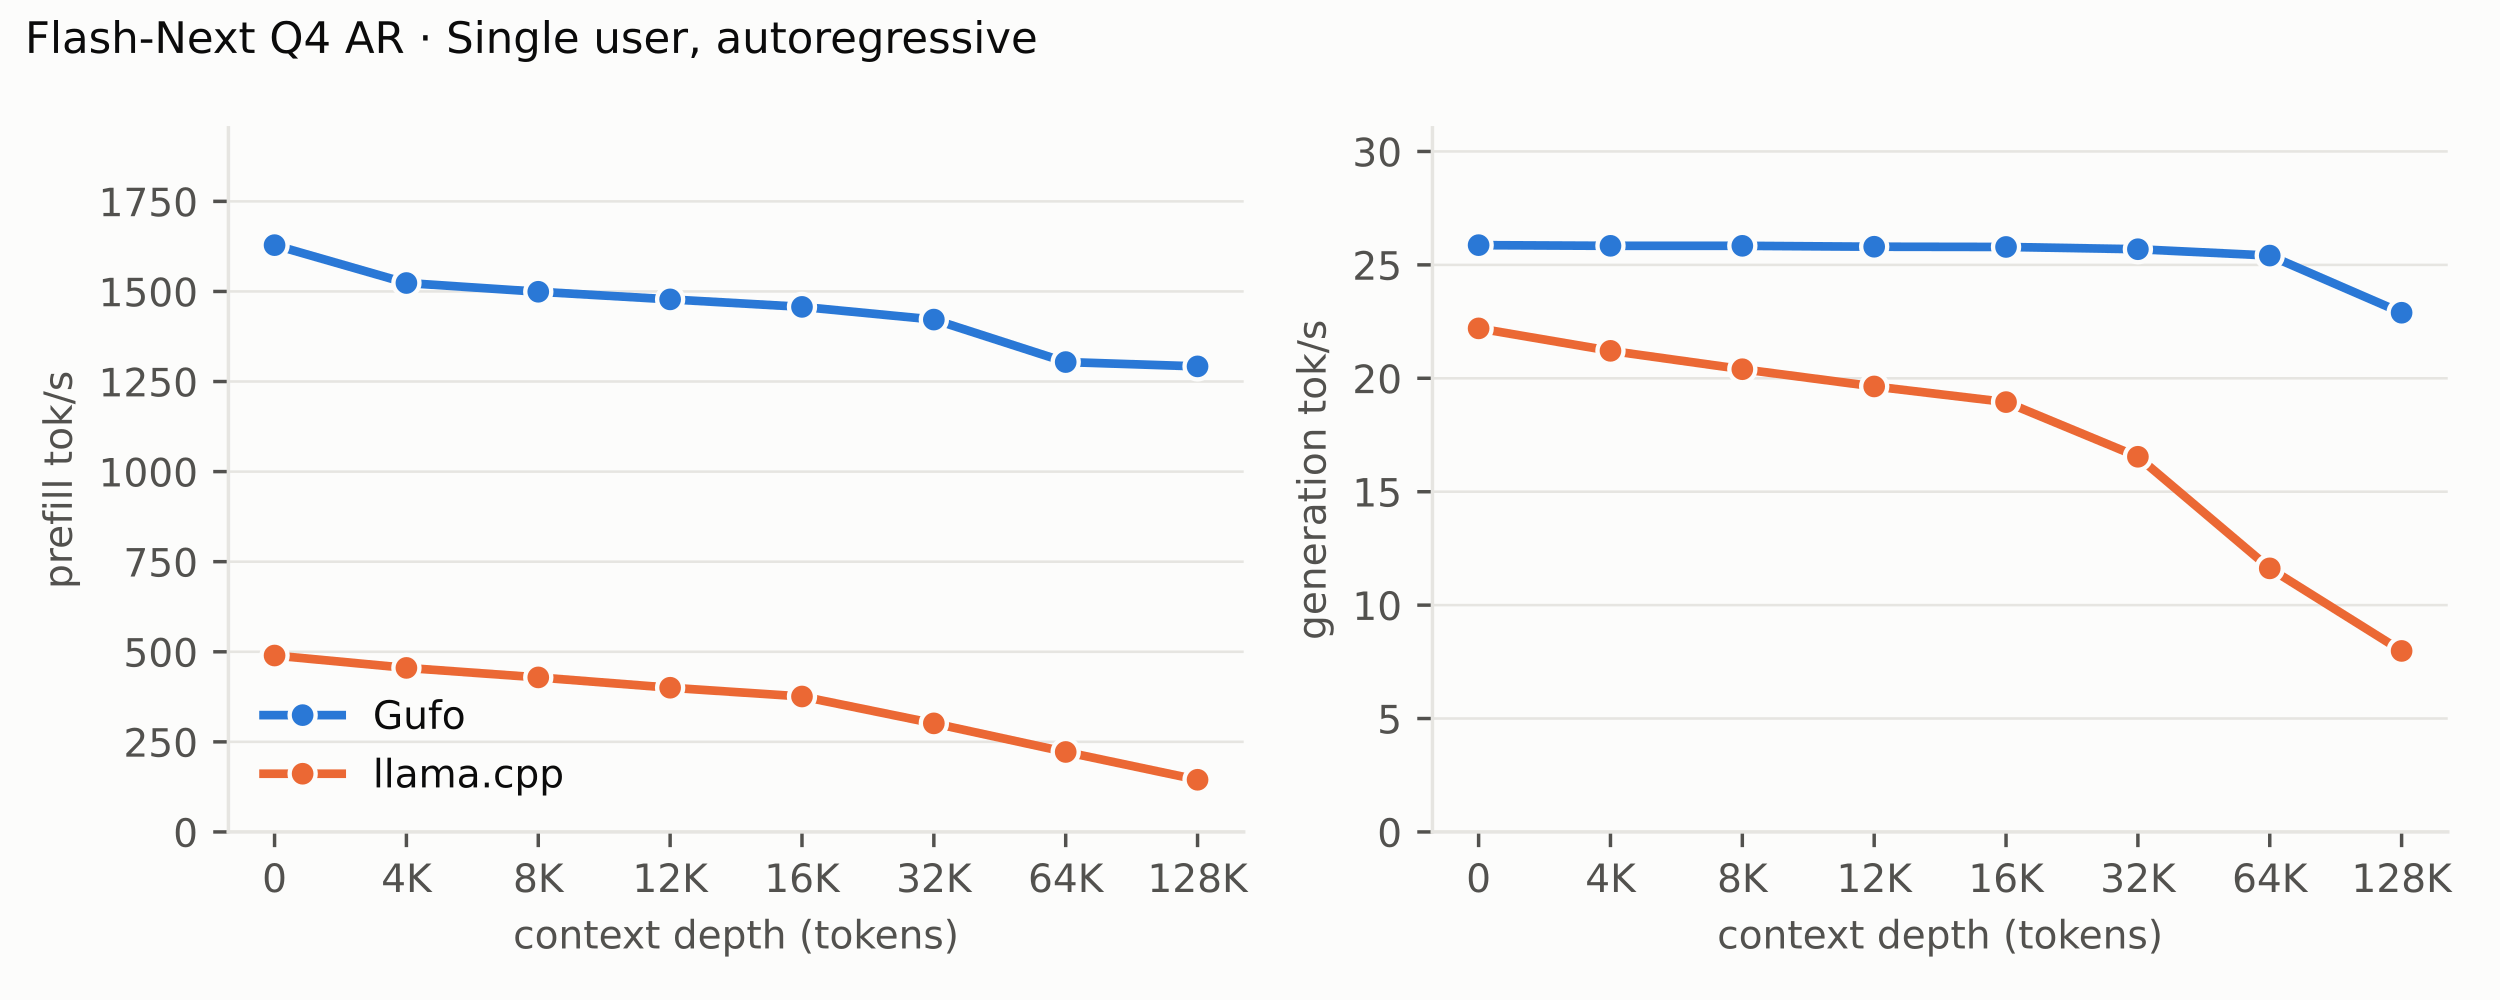
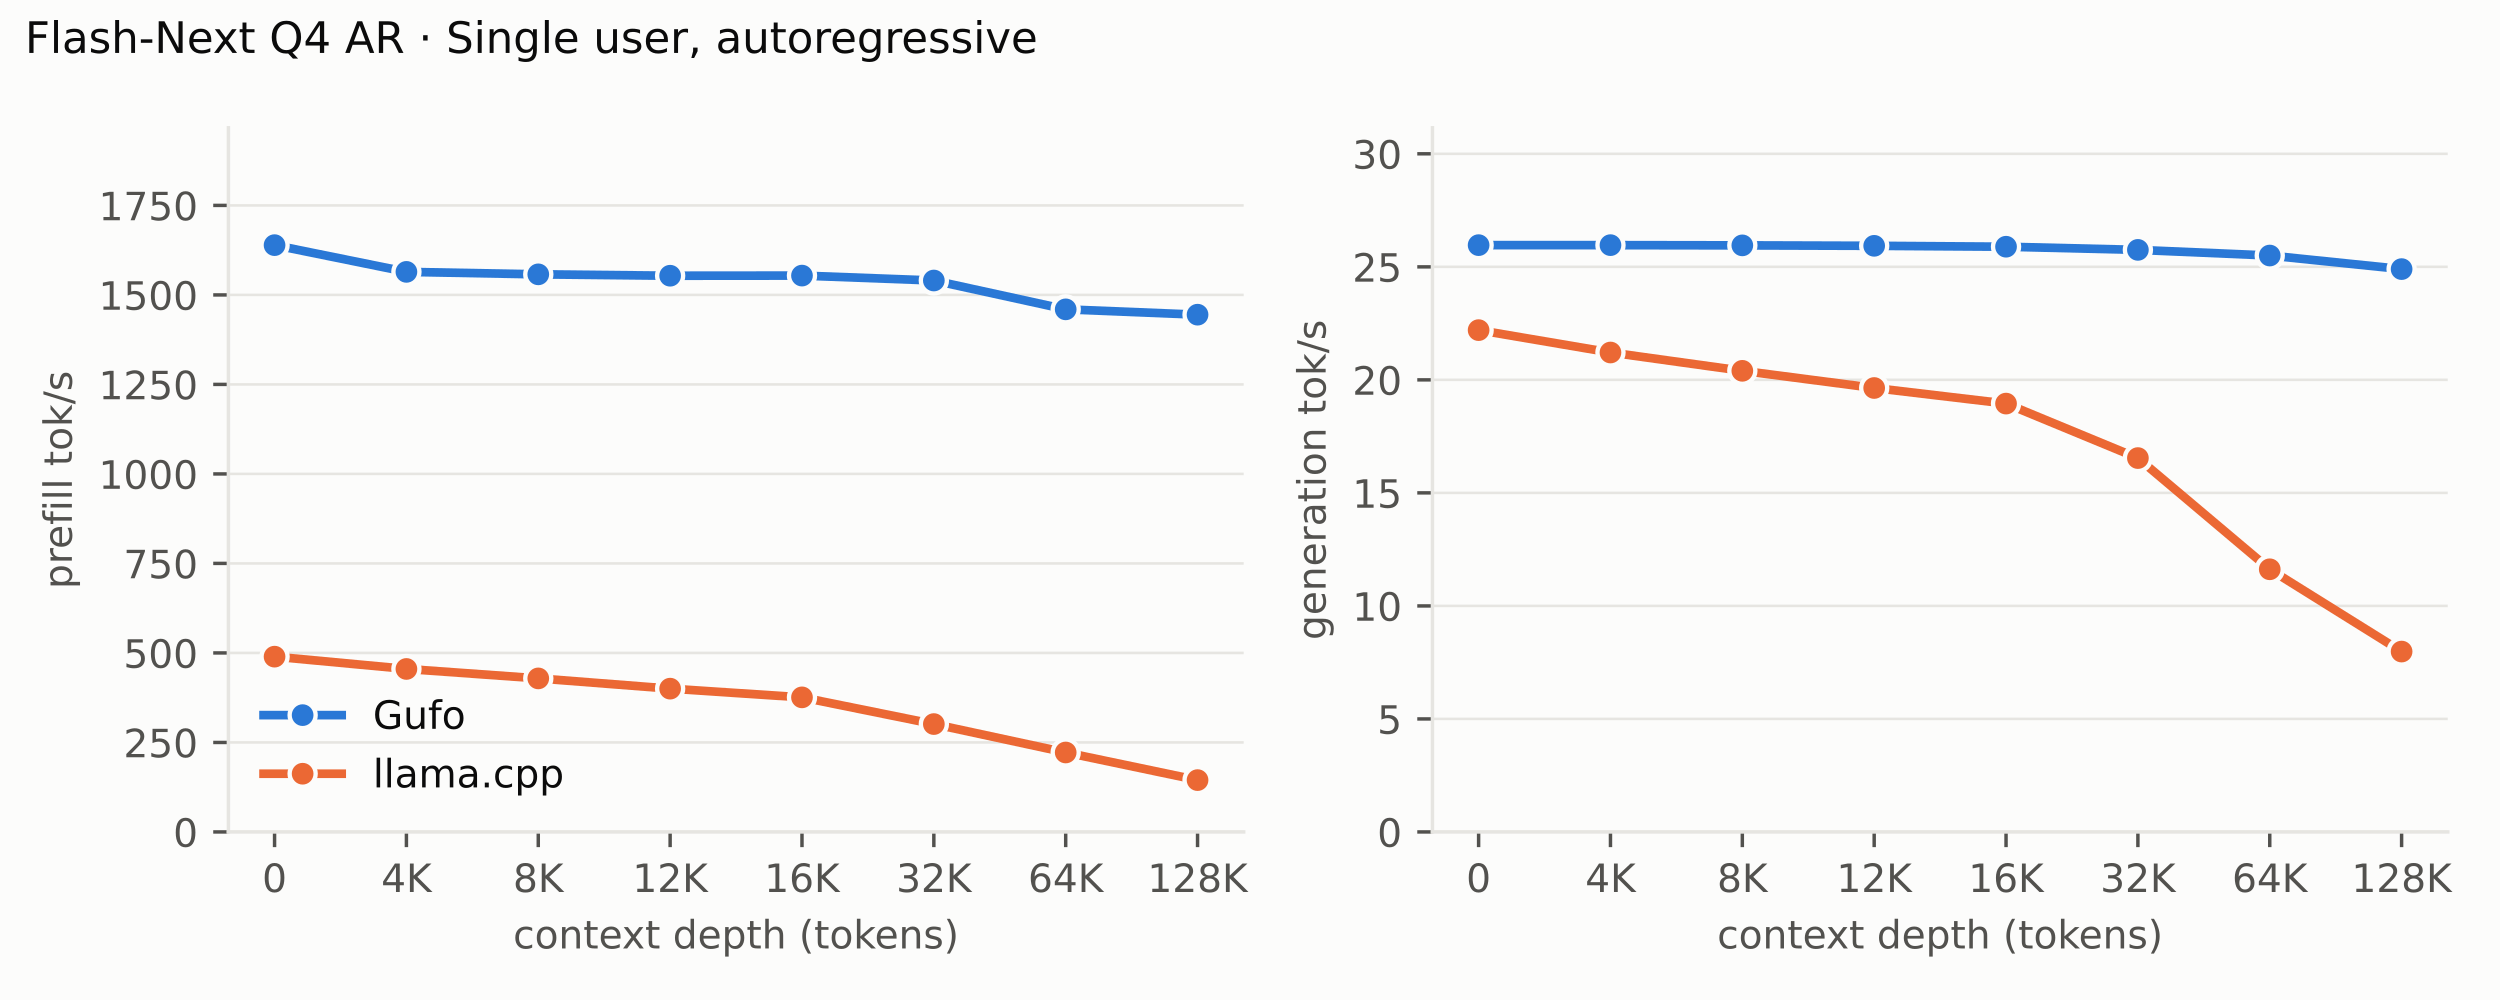
<svg xmlns="http://www.w3.org/2000/svg" xmlns:xlink="http://www.w3.org/1999/xlink" width="576pt" height="230.4pt" viewBox="0 0 576 230.4" version="1.1">
  <defs>
    <style type="text/css">*{stroke-linejoin: round; stroke-linecap: butt}</style>
  </defs>
  <g id="figure_1">
    <g id="patch_1">
      <path d="M 0 230.4 L 576 230.4 L 576 0 L 0 0 z " style="fill: #fcfcfb" />
    </g>
    <g id="axes_1">
      <g id="patch_2">
        <path d="M 52.626 191.679 L 286.549 191.679 L 286.549 29.441 L 52.626 29.441 z " style="fill: #fcfcfb" />
      </g>
      <g id="matplotlib.axis_1">
        <g id="xtick_1">
          <g id="line2d_1">
            <defs>
              <path id="m1ebf051f68" d="M 0 0 L 0 3.5 " style="stroke: #52514e; stroke-width: 0.8" />
            </defs>
            <g>
              <use xlink:href="#m1ebf051f68" x="63.259" y="191.679" style="fill: #52514e; stroke: #52514e; stroke-width: 0.8" />
            </g>
          </g>
          <g id="text_1">
            <text style="font-size: 9px; font-family: 'DejaVu Sans', 'Bitstream Vera Sans', 'Computer Modern Sans Serif', 'Lucida Grande', 'Verdana', 'Geneva', 'Lucid', 'Arial', 'Helvetica', 'Avant Garde', sans-serif; text-anchor: middle; fill: #52514e" x="63.259" y="205.517" transform="rotate(-0 63.25858 205.5172)">0</text>
          </g>
        </g>
        <g id="xtick_2">
          <g id="line2d_2">
            <g>
              <use xlink:href="#m1ebf051f68" x="93.638" y="191.679" style="fill: #52514e; stroke: #52514e; stroke-width: 0.8" />
            </g>
          </g>
          <g id="text_2">
            <text style="font-size: 9px; font-family: 'DejaVu Sans', 'Bitstream Vera Sans', 'Computer Modern Sans Serif', 'Lucida Grande', 'Verdana', 'Geneva', 'Lucid', 'Arial', 'Helvetica', 'Avant Garde', sans-serif; text-anchor: middle; fill: #52514e" x="93.638" y="205.517" transform="rotate(-0 93.63823 205.5172)">4K</text>
          </g>
        </g>
        <g id="xtick_3">
          <g id="line2d_3">
            <g>
              <use xlink:href="#m1ebf051f68" x="124.018" y="191.679" style="fill: #52514e; stroke: #52514e; stroke-width: 0.8" />
            </g>
          </g>
          <g id="text_3">
            <text style="font-size: 9px; font-family: 'DejaVu Sans', 'Bitstream Vera Sans', 'Computer Modern Sans Serif', 'Lucida Grande', 'Verdana', 'Geneva', 'Lucid', 'Arial', 'Helvetica', 'Avant Garde', sans-serif; text-anchor: middle; fill: #52514e" x="124.018" y="205.517" transform="rotate(-0 124.0179 205.5172)">8K</text>
          </g>
        </g>
        <g id="xtick_4">
          <g id="line2d_4">
            <g>
              <use xlink:href="#m1ebf051f68" x="154.398" y="191.679" style="fill: #52514e; stroke: #52514e; stroke-width: 0.8" />
            </g>
          </g>
          <g id="text_4">
            <text style="font-size: 9px; font-family: 'DejaVu Sans', 'Bitstream Vera Sans', 'Computer Modern Sans Serif', 'Lucida Grande', 'Verdana', 'Geneva', 'Lucid', 'Arial', 'Helvetica', 'Avant Garde', sans-serif; text-anchor: middle; fill: #52514e" x="154.398" y="205.517" transform="rotate(-0 154.3975 205.5172)">12K</text>
          </g>
        </g>
        <g id="xtick_5">
          <g id="line2d_5">
            <g>
              <use xlink:href="#m1ebf051f68" x="184.777" y="191.679" style="fill: #52514e; stroke: #52514e; stroke-width: 0.8" />
            </g>
          </g>
          <g id="text_5">
            <text style="font-size: 9px; font-family: 'DejaVu Sans', 'Bitstream Vera Sans', 'Computer Modern Sans Serif', 'Lucida Grande', 'Verdana', 'Geneva', 'Lucid', 'Arial', 'Helvetica', 'Avant Garde', sans-serif; text-anchor: middle; fill: #52514e" x="184.777" y="205.517" transform="rotate(-0 184.7772 205.5172)">16K</text>
          </g>
        </g>
        <g id="xtick_6">
          <g id="line2d_6">
            <g>
              <use xlink:href="#m1ebf051f68" x="215.157" y="191.679" style="fill: #52514e; stroke: #52514e; stroke-width: 0.8" />
            </g>
          </g>
          <g id="text_6">
            <text style="font-size: 9px; font-family: 'DejaVu Sans', 'Bitstream Vera Sans', 'Computer Modern Sans Serif', 'Lucida Grande', 'Verdana', 'Geneva', 'Lucid', 'Arial', 'Helvetica', 'Avant Garde', sans-serif; text-anchor: middle; fill: #52514e" x="215.157" y="205.517" transform="rotate(-0 215.1568 205.5172)">32K</text>
          </g>
        </g>
        <g id="xtick_7">
          <g id="line2d_7">
            <g>
              <use xlink:href="#m1ebf051f68" x="245.536" y="191.679" style="fill: #52514e; stroke: #52514e; stroke-width: 0.8" />
            </g>
          </g>
          <g id="text_7">
            <text style="font-size: 9px; font-family: 'DejaVu Sans', 'Bitstream Vera Sans', 'Computer Modern Sans Serif', 'Lucida Grande', 'Verdana', 'Geneva', 'Lucid', 'Arial', 'Helvetica', 'Avant Garde', sans-serif; text-anchor: middle; fill: #52514e" x="245.536" y="205.517" transform="rotate(-0 245.5365 205.5172)">64K</text>
          </g>
        </g>
        <g id="xtick_8">
          <g id="line2d_8">
            <g>
              <use xlink:href="#m1ebf051f68" x="275.916" y="191.679" style="fill: #52514e; stroke: #52514e; stroke-width: 0.8" />
            </g>
          </g>
          <g id="text_8">
            <text style="font-size: 9px; font-family: 'DejaVu Sans', 'Bitstream Vera Sans', 'Computer Modern Sans Serif', 'Lucida Grande', 'Verdana', 'Geneva', 'Lucid', 'Arial', 'Helvetica', 'Avant Garde', sans-serif; text-anchor: middle; fill: #52514e" x="275.916" y="205.517" transform="rotate(-0 275.9161 205.5172)">128K</text>
          </g>
        </g>
        <g id="text_9">
          <text style="font-size: 9px; font-family: 'DejaVu Sans', 'Bitstream Vera Sans', 'Computer Modern Sans Serif', 'Lucida Grande', 'Verdana', 'Geneva', 'Lucid', 'Arial', 'Helvetica', 'Avant Garde', sans-serif; text-anchor: middle; fill: #52514e" x="169.587" y="218.518" transform="rotate(-0 169.5874 218.5179)">context depth (tokens)</text>
        </g>
      </g>
      <g id="matplotlib.axis_2">
        <g id="ytick_1">
          <g id="line2d_9">
            <path d="M 52.626 191.679 L 286.549 191.679 " clip-path="url(#p1245cb9a4b)" style="fill: none; stroke: #e6e5e1; stroke-width: 0.6; stroke-linecap: square" />
          </g>
          <g id="line2d_10">
            <defs>
              <path id="m680e5b1e24" d="M 0 0 L -3.5 0 " style="stroke: #52514e; stroke-width: 0.8" />
            </defs>
            <g>
              <use xlink:href="#m680e5b1e24" x="52.626" y="191.679" style="fill: #52514e; stroke: #52514e; stroke-width: 0.8" />
            </g>
          </g>
          <g id="text_10">
            <text style="font-size: 9px; font-family: 'DejaVu Sans', 'Bitstream Vera Sans', 'Computer Modern Sans Serif', 'Lucida Grande', 'Verdana', 'Geneva', 'Lucid', 'Arial', 'Helvetica', 'Avant Garde', sans-serif; text-anchor: end; fill: #52514e" x="45.626" y="195.098" transform="rotate(-0 45.6257 195.0982)">0</text>
          </g>
        </g>
        <g id="ytick_2">
          <g id="line2d_11">
-             <path d="M 52.626 170.924 L 286.549 170.924 " clip-path="url(#p1245cb9a4b)" style="fill: none; stroke: #e6e5e1; stroke-width: 0.6; stroke-linecap: square" />
+             <path d="M 52.626 171.058 L 286.549 171.058 " clip-path="url(#p1245cb9a4b)" style="fill: none; stroke: #e6e5e1; stroke-width: 0.6; stroke-linecap: square" />
          </g>
          <g id="line2d_12">
            <g>
-               <use xlink:href="#m680e5b1e24" x="52.626" y="170.924" style="fill: #52514e; stroke: #52514e; stroke-width: 0.8" />
+               <use xlink:href="#m680e5b1e24" x="52.626" y="171.058" style="fill: #52514e; stroke: #52514e; stroke-width: 0.8" />
            </g>
          </g>
          <g id="text_11">
-             <text style="font-size: 9px; font-family: 'DejaVu Sans', 'Bitstream Vera Sans', 'Computer Modern Sans Serif', 'Lucida Grande', 'Verdana', 'Geneva', 'Lucid', 'Arial', 'Helvetica', 'Avant Garde', sans-serif; text-anchor: end; fill: #52514e" x="45.626" y="174.343" transform="rotate(-0 45.6257 174.3434)">250</text>
+             <text style="font-size: 9px; font-family: 'DejaVu Sans', 'Bitstream Vera Sans', 'Computer Modern Sans Serif', 'Lucida Grande', 'Verdana', 'Geneva', 'Lucid', 'Arial', 'Helvetica', 'Avant Garde', sans-serif; text-anchor: end; fill: #52514e" x="45.626" y="174.476" transform="rotate(-0 45.6257 174.4765)">250</text>
          </g>
        </g>
        <g id="ytick_3">
          <g id="line2d_13">
-             <path d="M 52.626 150.17 L 286.549 150.17 " clip-path="url(#p1245cb9a4b)" style="fill: none; stroke: #e6e5e1; stroke-width: 0.6; stroke-linecap: square" />
+             <path d="M 52.626 150.436 L 286.549 150.436 " clip-path="url(#p1245cb9a4b)" style="fill: none; stroke: #e6e5e1; stroke-width: 0.6; stroke-linecap: square" />
          </g>
          <g id="line2d_14">
            <g>
-               <use xlink:href="#m680e5b1e24" x="52.626" y="150.17" style="fill: #52514e; stroke: #52514e; stroke-width: 0.8" />
+               <use xlink:href="#m680e5b1e24" x="52.626" y="150.436" style="fill: #52514e; stroke: #52514e; stroke-width: 0.8" />
            </g>
          </g>
          <g id="text_12">
-             <text style="font-size: 9px; font-family: 'DejaVu Sans', 'Bitstream Vera Sans', 'Computer Modern Sans Serif', 'Lucida Grande', 'Verdana', 'Geneva', 'Lucid', 'Arial', 'Helvetica', 'Avant Garde', sans-serif; text-anchor: end; fill: #52514e" x="45.626" y="153.589" transform="rotate(-0 45.6257 153.5885)">500</text>
+             <text style="font-size: 9px; font-family: 'DejaVu Sans', 'Bitstream Vera Sans', 'Computer Modern Sans Serif', 'Lucida Grande', 'Verdana', 'Geneva', 'Lucid', 'Arial', 'Helvetica', 'Avant Garde', sans-serif; text-anchor: end; fill: #52514e" x="45.626" y="153.855" transform="rotate(-0 45.6257 153.8547)">500</text>
          </g>
        </g>
        <g id="ytick_4">
          <g id="line2d_15">
-             <path d="M 52.626 129.415 L 286.549 129.415 " clip-path="url(#p1245cb9a4b)" style="fill: none; stroke: #e6e5e1; stroke-width: 0.6; stroke-linecap: square" />
+             <path d="M 52.626 129.814 L 286.549 129.814 " clip-path="url(#p1245cb9a4b)" style="fill: none; stroke: #e6e5e1; stroke-width: 0.6; stroke-linecap: square" />
          </g>
          <g id="line2d_16">
            <g>
-               <use xlink:href="#m680e5b1e24" x="52.626" y="129.415" style="fill: #52514e; stroke: #52514e; stroke-width: 0.8" />
+               <use xlink:href="#m680e5b1e24" x="52.626" y="129.814" style="fill: #52514e; stroke: #52514e; stroke-width: 0.8" />
            </g>
          </g>
          <g id="text_13">
-             <text style="font-size: 9px; font-family: 'DejaVu Sans', 'Bitstream Vera Sans', 'Computer Modern Sans Serif', 'Lucida Grande', 'Verdana', 'Geneva', 'Lucid', 'Arial', 'Helvetica', 'Avant Garde', sans-serif; text-anchor: end; fill: #52514e" x="45.626" y="132.834" transform="rotate(-0 45.6257 132.8337)">750</text>
+             <text style="font-size: 9px; font-family: 'DejaVu Sans', 'Bitstream Vera Sans', 'Computer Modern Sans Serif', 'Lucida Grande', 'Verdana', 'Geneva', 'Lucid', 'Arial', 'Helvetica', 'Avant Garde', sans-serif; text-anchor: end; fill: #52514e" x="45.626" y="133.233" transform="rotate(-0 45.6257 133.2329)">750</text>
          </g>
        </g>
        <g id="ytick_5">
          <g id="line2d_17">
-             <path d="M 52.626 108.66 L 286.549 108.66 " clip-path="url(#p1245cb9a4b)" style="fill: none; stroke: #e6e5e1; stroke-width: 0.6; stroke-linecap: square" />
+             <path d="M 52.626 109.192 L 286.549 109.192 " clip-path="url(#p1245cb9a4b)" style="fill: none; stroke: #e6e5e1; stroke-width: 0.6; stroke-linecap: square" />
          </g>
          <g id="line2d_18">
            <g>
-               <use xlink:href="#m680e5b1e24" x="52.626" y="108.66" style="fill: #52514e; stroke: #52514e; stroke-width: 0.8" />
+               <use xlink:href="#m680e5b1e24" x="52.626" y="109.192" style="fill: #52514e; stroke: #52514e; stroke-width: 0.8" />
            </g>
          </g>
          <g id="text_14">
-             <text style="font-size: 9px; font-family: 'DejaVu Sans', 'Bitstream Vera Sans', 'Computer Modern Sans Serif', 'Lucida Grande', 'Verdana', 'Geneva', 'Lucid', 'Arial', 'Helvetica', 'Avant Garde', sans-serif; text-anchor: end; fill: #52514e" x="45.626" y="112.079" transform="rotate(-0 45.6257 112.0788)">1000</text>
+             <text style="font-size: 9px; font-family: 'DejaVu Sans', 'Bitstream Vera Sans', 'Computer Modern Sans Serif', 'Lucida Grande', 'Verdana', 'Geneva', 'Lucid', 'Arial', 'Helvetica', 'Avant Garde', sans-serif; text-anchor: end; fill: #52514e" x="45.626" y="112.611" transform="rotate(-0 45.6257 112.6112)">1000</text>
          </g>
        </g>
        <g id="ytick_6">
          <g id="line2d_19">
-             <path d="M 52.626 87.905 L 286.549 87.905 " clip-path="url(#p1245cb9a4b)" style="fill: none; stroke: #e6e5e1; stroke-width: 0.6; stroke-linecap: square" />
+             <path d="M 52.626 88.57 L 286.549 88.57 " clip-path="url(#p1245cb9a4b)" style="fill: none; stroke: #e6e5e1; stroke-width: 0.6; stroke-linecap: square" />
          </g>
          <g id="line2d_20">
            <g>
-               <use xlink:href="#m680e5b1e24" x="52.626" y="87.905" style="fill: #52514e; stroke: #52514e; stroke-width: 0.8" />
+               <use xlink:href="#m680e5b1e24" x="52.626" y="88.57" style="fill: #52514e; stroke: #52514e; stroke-width: 0.8" />
            </g>
          </g>
          <g id="text_15">
-             <text style="font-size: 9px; font-family: 'DejaVu Sans', 'Bitstream Vera Sans', 'Computer Modern Sans Serif', 'Lucida Grande', 'Verdana', 'Geneva', 'Lucid', 'Arial', 'Helvetica', 'Avant Garde', sans-serif; text-anchor: end; fill: #52514e" x="45.626" y="91.324" transform="rotate(-0 45.6257 91.32398)">1250</text>
+             <text style="font-size: 9px; font-family: 'DejaVu Sans', 'Bitstream Vera Sans', 'Computer Modern Sans Serif', 'Lucida Grande', 'Verdana', 'Geneva', 'Lucid', 'Arial', 'Helvetica', 'Avant Garde', sans-serif; text-anchor: end; fill: #52514e" x="45.626" y="91.989" transform="rotate(-0 45.6257 91.98942)">1250</text>
          </g>
        </g>
        <g id="ytick_7">
          <g id="line2d_21">
-             <path d="M 52.626 67.15 L 286.549 67.15 " clip-path="url(#p1245cb9a4b)" style="fill: none; stroke: #e6e5e1; stroke-width: 0.6; stroke-linecap: square" />
+             <path d="M 52.626 67.949 L 286.549 67.949 " clip-path="url(#p1245cb9a4b)" style="fill: none; stroke: #e6e5e1; stroke-width: 0.6; stroke-linecap: square" />
          </g>
          <g id="line2d_22">
            <g>
-               <use xlink:href="#m680e5b1e24" x="52.626" y="67.15" style="fill: #52514e; stroke: #52514e; stroke-width: 0.8" />
+               <use xlink:href="#m680e5b1e24" x="52.626" y="67.949" style="fill: #52514e; stroke: #52514e; stroke-width: 0.8" />
            </g>
          </g>
          <g id="text_16">
-             <text style="font-size: 9px; font-family: 'DejaVu Sans', 'Bitstream Vera Sans', 'Computer Modern Sans Serif', 'Lucida Grande', 'Verdana', 'Geneva', 'Lucid', 'Arial', 'Helvetica', 'Avant Garde', sans-serif; text-anchor: end; fill: #52514e" x="45.626" y="70.569" transform="rotate(-0 45.6257 70.56913)">1500</text>
+             <text style="font-size: 9px; font-family: 'DejaVu Sans', 'Bitstream Vera Sans', 'Computer Modern Sans Serif', 'Lucida Grande', 'Verdana', 'Geneva', 'Lucid', 'Arial', 'Helvetica', 'Avant Garde', sans-serif; text-anchor: end; fill: #52514e" x="45.626" y="71.368" transform="rotate(-0 45.6257 71.36765)">1500</text>
          </g>
        </g>
        <g id="ytick_8">
          <g id="line2d_23">
-             <path d="M 52.626 46.395 L 286.549 46.395 " clip-path="url(#p1245cb9a4b)" style="fill: none; stroke: #e6e5e1; stroke-width: 0.6; stroke-linecap: square" />
+             <path d="M 52.626 47.327 L 286.549 47.327 " clip-path="url(#p1245cb9a4b)" style="fill: none; stroke: #e6e5e1; stroke-width: 0.6; stroke-linecap: square" />
          </g>
          <g id="line2d_24">
            <g>
-               <use xlink:href="#m680e5b1e24" x="52.626" y="46.395" style="fill: #52514e; stroke: #52514e; stroke-width: 0.8" />
+               <use xlink:href="#m680e5b1e24" x="52.626" y="47.327" style="fill: #52514e; stroke: #52514e; stroke-width: 0.8" />
            </g>
          </g>
          <g id="text_17">
-             <text style="font-size: 9px; font-family: 'DejaVu Sans', 'Bitstream Vera Sans', 'Computer Modern Sans Serif', 'Lucida Grande', 'Verdana', 'Geneva', 'Lucid', 'Arial', 'Helvetica', 'Avant Garde', sans-serif; text-anchor: end; fill: #52514e" x="45.626" y="49.814" transform="rotate(-0 45.6257 49.81428)">1750</text>
+             <text style="font-size: 9px; font-family: 'DejaVu Sans', 'Bitstream Vera Sans', 'Computer Modern Sans Serif', 'Lucida Grande', 'Verdana', 'Geneva', 'Lucid', 'Arial', 'Helvetica', 'Avant Garde', sans-serif; text-anchor: end; fill: #52514e" x="45.626" y="50.746" transform="rotate(-0 45.6257 50.74589)">1750</text>
          </g>
        </g>
        <g id="text_18">
          <text style="font-size: 9px; font-family: 'DejaVu Sans', 'Bitstream Vera Sans', 'Computer Modern Sans Serif', 'Lucida Grande', 'Verdana', 'Geneva', 'Lucid', 'Arial', 'Helvetica', 'Avant Garde', sans-serif; text-anchor: middle; fill: #52514e" x="16.559" y="110.56" transform="rotate(-90 16.55859 110.56)">prefill tok/s</text>
        </g>
      </g>
      <g id="line2d_25">
-         <path d="M 63.259 56.481 L 93.638 65.208 L 124.018 67.222 L 154.398 68.978 L 184.777 70.707 L 215.157 73.632 L 245.536 83.421 L 275.916 84.417 " clip-path="url(#p1245cb9a4b)" style="fill: none; stroke: #2a78d6; stroke-width: 2; stroke-linecap: square" />
+         <path d="M 63.259 56.481 L 93.638 62.64 L 124.018 63.208 L 154.398 63.527 L 184.777 63.497 L 215.157 64.629 L 245.536 71.274 L 275.916 72.503 " clip-path="url(#p1245cb9a4b)" style="fill: none; stroke: #2a78d6; stroke-width: 2; stroke-linecap: square" />
        <defs>
          <path id="m91930ba968" d="M 0 3 C 0.796 3 1.559 2.684 2.121 2.121 C 2.684 1.559 3 0.796 3 0 C 3 -0.796 2.684 -1.559 2.121 -2.121 C 1.559 -2.684 0.796 -3 0 -3 C -0.796 -3 -1.559 -2.684 -2.121 -2.121 C -2.684 -1.559 -3 -0.796 -3 0 C -3 0.796 -2.684 1.559 -2.121 2.121 C -1.559 2.684 -0.796 3 0 3 z " style="stroke: #fcfcfb" />
        </defs>
        <g clip-path="url(#p1245cb9a4b)">
          <use xlink:href="#m91930ba968" x="63.259" y="56.481" style="fill: #2a78d6; stroke: #fcfcfb" />
-           <use xlink:href="#m91930ba968" x="93.638" y="65.208" style="fill: #2a78d6; stroke: #fcfcfb" />
-           <use xlink:href="#m91930ba968" x="124.018" y="67.222" style="fill: #2a78d6; stroke: #fcfcfb" />
-           <use xlink:href="#m91930ba968" x="154.398" y="68.978" style="fill: #2a78d6; stroke: #fcfcfb" />
-           <use xlink:href="#m91930ba968" x="184.777" y="70.707" style="fill: #2a78d6; stroke: #fcfcfb" />
-           <use xlink:href="#m91930ba968" x="215.157" y="73.632" style="fill: #2a78d6; stroke: #fcfcfb" />
-           <use xlink:href="#m91930ba968" x="245.536" y="83.421" style="fill: #2a78d6; stroke: #fcfcfb" />
-           <use xlink:href="#m91930ba968" x="275.916" y="84.417" style="fill: #2a78d6; stroke: #fcfcfb" />
+           <use xlink:href="#m91930ba968" x="93.638" y="62.64" style="fill: #2a78d6; stroke: #fcfcfb" />
+           <use xlink:href="#m91930ba968" x="124.018" y="63.208" style="fill: #2a78d6; stroke: #fcfcfb" />
+           <use xlink:href="#m91930ba968" x="154.398" y="63.527" style="fill: #2a78d6; stroke: #fcfcfb" />
+           <use xlink:href="#m91930ba968" x="184.777" y="63.497" style="fill: #2a78d6; stroke: #fcfcfb" />
+           <use xlink:href="#m91930ba968" x="215.157" y="64.629" style="fill: #2a78d6; stroke: #fcfcfb" />
+           <use xlink:href="#m91930ba968" x="245.536" y="71.274" style="fill: #2a78d6; stroke: #fcfcfb" />
+           <use xlink:href="#m91930ba968" x="275.916" y="72.503" style="fill: #2a78d6; stroke: #fcfcfb" />
        </g>
      </g>
      <g id="line2d_26">
-         <path d="M 63.259 151.034 L 93.638 153.886 L 124.018 156.076 L 154.398 158.454 L 184.777 160.473 L 215.157 166.665 L 245.536 173.254 L 275.916 179.66 " clip-path="url(#p1245cb9a4b)" style="fill: none; stroke: #eb6834; stroke-width: 2; stroke-linecap: square" />
+         <path d="M 63.259 151.294 L 93.638 154.128 L 124.018 156.305 L 154.398 158.667 L 184.777 160.673 L 215.157 166.825 L 245.536 173.372 L 275.916 179.737 " clip-path="url(#p1245cb9a4b)" style="fill: none; stroke: #eb6834; stroke-width: 2; stroke-linecap: square" />
        <defs>
          <path id="ma0614988b8" d="M 0 3 C 0.796 3 1.559 2.684 2.121 2.121 C 2.684 1.559 3 0.796 3 0 C 3 -0.796 2.684 -1.559 2.121 -2.121 C 1.559 -2.684 0.796 -3 0 -3 C -0.796 -3 -1.559 -2.684 -2.121 -2.121 C -2.684 -1.559 -3 -0.796 -3 0 C -3 0.796 -2.684 1.559 -2.121 2.121 C -1.559 2.684 -0.796 3 0 3 z " style="stroke: #fcfcfb" />
        </defs>
        <g clip-path="url(#p1245cb9a4b)">
-           <use xlink:href="#ma0614988b8" x="63.259" y="151.034" style="fill: #eb6834; stroke: #fcfcfb" />
-           <use xlink:href="#ma0614988b8" x="93.638" y="153.886" style="fill: #eb6834; stroke: #fcfcfb" />
-           <use xlink:href="#ma0614988b8" x="124.018" y="156.076" style="fill: #eb6834; stroke: #fcfcfb" />
-           <use xlink:href="#ma0614988b8" x="154.398" y="158.454" style="fill: #eb6834; stroke: #fcfcfb" />
-           <use xlink:href="#ma0614988b8" x="184.777" y="160.473" style="fill: #eb6834; stroke: #fcfcfb" />
-           <use xlink:href="#ma0614988b8" x="215.157" y="166.665" style="fill: #eb6834; stroke: #fcfcfb" />
-           <use xlink:href="#ma0614988b8" x="245.536" y="173.254" style="fill: #eb6834; stroke: #fcfcfb" />
-           <use xlink:href="#ma0614988b8" x="275.916" y="179.66" style="fill: #eb6834; stroke: #fcfcfb" />
+           <use xlink:href="#ma0614988b8" x="63.259" y="151.294" style="fill: #eb6834; stroke: #fcfcfb" />
+           <use xlink:href="#ma0614988b8" x="93.638" y="154.128" style="fill: #eb6834; stroke: #fcfcfb" />
+           <use xlink:href="#ma0614988b8" x="124.018" y="156.305" style="fill: #eb6834; stroke: #fcfcfb" />
+           <use xlink:href="#ma0614988b8" x="154.398" y="158.667" style="fill: #eb6834; stroke: #fcfcfb" />
+           <use xlink:href="#ma0614988b8" x="184.777" y="160.673" style="fill: #eb6834; stroke: #fcfcfb" />
+           <use xlink:href="#ma0614988b8" x="215.157" y="166.825" style="fill: #eb6834; stroke: #fcfcfb" />
+           <use xlink:href="#ma0614988b8" x="245.536" y="173.372" style="fill: #eb6834; stroke: #fcfcfb" />
+           <use xlink:href="#ma0614988b8" x="275.916" y="179.737" style="fill: #eb6834; stroke: #fcfcfb" />
        </g>
      </g>
      <g id="patch_3">
        <path d="M 52.626 191.679 L 52.626 29.441 " style="fill: none; stroke: #e6e5e1; stroke-width: 0.8; stroke-linejoin: miter; stroke-linecap: square" />
      </g>
      <g id="patch_4">
        <path d="M 52.626 191.679 L 286.549 191.679 " style="fill: none; stroke: #e6e5e1; stroke-width: 0.8; stroke-linejoin: miter; stroke-linecap: square" />
      </g>
      <g id="legend_1">
        <g id="line2d_27">
          <path d="M 60.726 164.766 L 69.726 164.766 L 78.726 164.766 " style="fill: none; stroke: #2a78d6; stroke-width: 2; stroke-linecap: square" />
          <g>
            <use xlink:href="#m91930ba968" x="69.726" y="164.766" style="fill: #2a78d6; stroke: #fcfcfb" />
          </g>
        </g>
        <g id="text_19">
          <text style="font-size: 9px; font-family: 'DejaVu Sans', 'Bitstream Vera Sans', 'Computer Modern Sans Serif', 'Lucida Grande', 'Verdana', 'Geneva', 'Lucid', 'Arial', 'Helvetica', 'Avant Garde', sans-serif; text-anchor: start; fill: #0b0b0b" x="85.926" y="167.916" transform="rotate(-0 85.9257 167.9165)">Gufo</text>
        </g>
        <g id="line2d_28">
          <path d="M 60.726 178.267 L 69.726 178.267 L 78.726 178.267 " style="fill: none; stroke: #eb6834; stroke-width: 2; stroke-linecap: square" />
          <g>
            <use xlink:href="#ma0614988b8" x="69.726" y="178.267" style="fill: #eb6834; stroke: #fcfcfb" />
          </g>
        </g>
        <g id="text_20">
          <text style="font-size: 9px; font-family: 'DejaVu Sans', 'Bitstream Vera Sans', 'Computer Modern Sans Serif', 'Lucida Grande', 'Verdana', 'Geneva', 'Lucid', 'Arial', 'Helvetica', 'Avant Garde', sans-serif; text-anchor: start; fill: #0b0b0b" x="85.926" y="181.417" transform="rotate(-0 85.9257 181.4172)">llama.cpp</text>
        </g>
      </g>
    </g>
    <g id="axes_2">
      <g id="patch_5">
        <path d="M 330.039 191.679 L 563.963 191.679 L 563.963 29.441 L 330.039 29.441 z " style="fill: #fcfcfb" />
      </g>
      <g id="matplotlib.axis_3">
        <g id="xtick_9">
          <g id="line2d_29">
            <g>
              <use xlink:href="#m1ebf051f68" x="340.672" y="191.679" style="fill: #52514e; stroke: #52514e; stroke-width: 0.8" />
            </g>
          </g>
          <g id="text_21">
            <text style="font-size: 9px; font-family: 'DejaVu Sans', 'Bitstream Vera Sans', 'Computer Modern Sans Serif', 'Lucida Grande', 'Verdana', 'Geneva', 'Lucid', 'Arial', 'Helvetica', 'Avant Garde', sans-serif; text-anchor: middle; fill: #52514e" x="340.672" y="205.517" transform="rotate(-0 340.6723 205.5172)">0</text>
          </g>
        </g>
        <g id="xtick_10">
          <g id="line2d_30">
            <g>
              <use xlink:href="#m1ebf051f68" x="371.052" y="191.679" style="fill: #52514e; stroke: #52514e; stroke-width: 0.8" />
            </g>
          </g>
          <g id="text_22">
            <text style="font-size: 9px; font-family: 'DejaVu Sans', 'Bitstream Vera Sans', 'Computer Modern Sans Serif', 'Lucida Grande', 'Verdana', 'Geneva', 'Lucid', 'Arial', 'Helvetica', 'Avant Garde', sans-serif; text-anchor: middle; fill: #52514e" x="371.052" y="205.517" transform="rotate(-0 371.052 205.5172)">4K</text>
          </g>
        </g>
        <g id="xtick_11">
          <g id="line2d_31">
            <g>
              <use xlink:href="#m1ebf051f68" x="401.432" y="191.679" style="fill: #52514e; stroke: #52514e; stroke-width: 0.8" />
            </g>
          </g>
          <g id="text_23">
            <text style="font-size: 9px; font-family: 'DejaVu Sans', 'Bitstream Vera Sans', 'Computer Modern Sans Serif', 'Lucida Grande', 'Verdana', 'Geneva', 'Lucid', 'Arial', 'Helvetica', 'Avant Garde', sans-serif; text-anchor: middle; fill: #52514e" x="401.432" y="205.517" transform="rotate(-0 401.4316 205.5172)">8K</text>
          </g>
        </g>
        <g id="xtick_12">
          <g id="line2d_32">
            <g>
              <use xlink:href="#m1ebf051f68" x="431.811" y="191.679" style="fill: #52514e; stroke: #52514e; stroke-width: 0.8" />
            </g>
          </g>
          <g id="text_24">
            <text style="font-size: 9px; font-family: 'DejaVu Sans', 'Bitstream Vera Sans', 'Computer Modern Sans Serif', 'Lucida Grande', 'Verdana', 'Geneva', 'Lucid', 'Arial', 'Helvetica', 'Avant Garde', sans-serif; text-anchor: middle; fill: #52514e" x="431.811" y="205.517" transform="rotate(-0 431.8113 205.5172)">12K</text>
          </g>
        </g>
        <g id="xtick_13">
          <g id="line2d_33">
            <g>
              <use xlink:href="#m1ebf051f68" x="462.191" y="191.679" style="fill: #52514e; stroke: #52514e; stroke-width: 0.8" />
            </g>
          </g>
          <g id="text_25">
            <text style="font-size: 9px; font-family: 'DejaVu Sans', 'Bitstream Vera Sans', 'Computer Modern Sans Serif', 'Lucida Grande', 'Verdana', 'Geneva', 'Lucid', 'Arial', 'Helvetica', 'Avant Garde', sans-serif; text-anchor: middle; fill: #52514e" x="462.191" y="205.517" transform="rotate(-0 462.1909 205.5172)">16K</text>
          </g>
        </g>
        <g id="xtick_14">
          <g id="line2d_34">
            <g>
              <use xlink:href="#m1ebf051f68" x="492.571" y="191.679" style="fill: #52514e; stroke: #52514e; stroke-width: 0.8" />
            </g>
          </g>
          <g id="text_26">
            <text style="font-size: 9px; font-family: 'DejaVu Sans', 'Bitstream Vera Sans', 'Computer Modern Sans Serif', 'Lucida Grande', 'Verdana', 'Geneva', 'Lucid', 'Arial', 'Helvetica', 'Avant Garde', sans-serif; text-anchor: middle; fill: #52514e" x="492.571" y="205.517" transform="rotate(-0 492.5706 205.5172)">32K</text>
          </g>
        </g>
        <g id="xtick_15">
          <g id="line2d_35">
            <g>
              <use xlink:href="#m1ebf051f68" x="522.95" y="191.679" style="fill: #52514e; stroke: #52514e; stroke-width: 0.8" />
            </g>
          </g>
          <g id="text_27">
            <text style="font-size: 9px; font-family: 'DejaVu Sans', 'Bitstream Vera Sans', 'Computer Modern Sans Serif', 'Lucida Grande', 'Verdana', 'Geneva', 'Lucid', 'Arial', 'Helvetica', 'Avant Garde', sans-serif; text-anchor: middle; fill: #52514e" x="522.95" y="205.517" transform="rotate(-0 522.9502 205.5172)">64K</text>
          </g>
        </g>
        <g id="xtick_16">
          <g id="line2d_36">
            <g>
              <use xlink:href="#m1ebf051f68" x="553.33" y="191.679" style="fill: #52514e; stroke: #52514e; stroke-width: 0.8" />
            </g>
          </g>
          <g id="text_28">
            <text style="font-size: 9px; font-family: 'DejaVu Sans', 'Bitstream Vera Sans', 'Computer Modern Sans Serif', 'Lucida Grande', 'Verdana', 'Geneva', 'Lucid', 'Arial', 'Helvetica', 'Avant Garde', sans-serif; text-anchor: middle; fill: #52514e" x="553.33" y="205.517" transform="rotate(-0 553.3299 205.5172)">128K</text>
          </g>
        </g>
        <g id="text_29">
          <text style="font-size: 9px; font-family: 'DejaVu Sans', 'Bitstream Vera Sans', 'Computer Modern Sans Serif', 'Lucida Grande', 'Verdana', 'Geneva', 'Lucid', 'Arial', 'Helvetica', 'Avant Garde', sans-serif; text-anchor: middle; fill: #52514e" x="447.001" y="218.518" transform="rotate(-0 447.0011 218.5179)">context depth (tokens)</text>
        </g>
      </g>
      <g id="matplotlib.axis_4">
        <g id="ytick_9">
          <g id="line2d_37">
            <path d="M 330.039 191.679 L 563.963 191.679 " clip-path="url(#pfcade36f7c)" style="fill: none; stroke: #e6e5e1; stroke-width: 0.6; stroke-linecap: square" />
          </g>
          <g id="line2d_38">
            <g>
              <use xlink:href="#m680e5b1e24" x="330.039" y="191.679" style="fill: #52514e; stroke: #52514e; stroke-width: 0.8" />
            </g>
          </g>
          <g id="text_30">
            <text style="font-size: 9px; font-family: 'DejaVu Sans', 'Bitstream Vera Sans', 'Computer Modern Sans Serif', 'Lucida Grande', 'Verdana', 'Geneva', 'Lucid', 'Arial', 'Helvetica', 'Avant Garde', sans-serif; text-anchor: end; fill: #52514e" x="323.039" y="195.098" transform="rotate(-0 323.0395 195.0982)">0</text>
          </g>
        </g>
        <g id="ytick_10">
          <g id="line2d_39">
-             <path d="M 330.039 165.549 L 563.963 165.549 " clip-path="url(#pfcade36f7c)" style="fill: none; stroke: #e6e5e1; stroke-width: 0.6; stroke-linecap: square" />
+             <path d="M 330.039 165.639 L 563.963 165.639 " clip-path="url(#pfcade36f7c)" style="fill: none; stroke: #e6e5e1; stroke-width: 0.6; stroke-linecap: square" />
          </g>
          <g id="line2d_40">
            <g>
-               <use xlink:href="#m680e5b1e24" x="330.039" y="165.549" style="fill: #52514e; stroke: #52514e; stroke-width: 0.8" />
+               <use xlink:href="#m680e5b1e24" x="330.039" y="165.639" style="fill: #52514e; stroke: #52514e; stroke-width: 0.8" />
            </g>
          </g>
          <g id="text_31">
-             <text style="font-size: 9px; font-family: 'DejaVu Sans', 'Bitstream Vera Sans', 'Computer Modern Sans Serif', 'Lucida Grande', 'Verdana', 'Geneva', 'Lucid', 'Arial', 'Helvetica', 'Avant Garde', sans-serif; text-anchor: end; fill: #52514e" x="323.039" y="168.968" transform="rotate(-0 323.0395 168.9678)">5</text>
+             <text style="font-size: 9px; font-family: 'DejaVu Sans', 'Bitstream Vera Sans', 'Computer Modern Sans Serif', 'Lucida Grande', 'Verdana', 'Geneva', 'Lucid', 'Arial', 'Helvetica', 'Avant Garde', sans-serif; text-anchor: end; fill: #52514e" x="323.039" y="169.058" transform="rotate(-0 323.0395 169.0584)">5</text>
          </g>
        </g>
        <g id="ytick_11">
          <g id="line2d_41">
-             <path d="M 330.039 139.418 L 563.963 139.418 " clip-path="url(#pfcade36f7c)" style="fill: none; stroke: #e6e5e1; stroke-width: 0.6; stroke-linecap: square" />
+             <path d="M 330.039 139.6 L 563.963 139.6 " clip-path="url(#pfcade36f7c)" style="fill: none; stroke: #e6e5e1; stroke-width: 0.6; stroke-linecap: square" />
          </g>
          <g id="line2d_42">
            <g>
-               <use xlink:href="#m680e5b1e24" x="330.039" y="139.418" style="fill: #52514e; stroke: #52514e; stroke-width: 0.8" />
+               <use xlink:href="#m680e5b1e24" x="330.039" y="139.6" style="fill: #52514e; stroke: #52514e; stroke-width: 0.8" />
            </g>
          </g>
          <g id="text_32">
-             <text style="font-size: 9px; font-family: 'DejaVu Sans', 'Bitstream Vera Sans', 'Computer Modern Sans Serif', 'Lucida Grande', 'Verdana', 'Geneva', 'Lucid', 'Arial', 'Helvetica', 'Avant Garde', sans-serif; text-anchor: end; fill: #52514e" x="323.039" y="142.837" transform="rotate(-0 323.0395 142.8374)">10</text>
+             <text style="font-size: 9px; font-family: 'DejaVu Sans', 'Bitstream Vera Sans', 'Computer Modern Sans Serif', 'Lucida Grande', 'Verdana', 'Geneva', 'Lucid', 'Arial', 'Helvetica', 'Avant Garde', sans-serif; text-anchor: end; fill: #52514e" x="323.039" y="143.019" transform="rotate(-0 323.0395 143.0186)">10</text>
          </g>
        </g>
        <g id="ytick_12">
          <g id="line2d_43">
-             <path d="M 330.039 113.288 L 563.963 113.288 " clip-path="url(#pfcade36f7c)" style="fill: none; stroke: #e6e5e1; stroke-width: 0.6; stroke-linecap: square" />
+             <path d="M 330.039 113.56 L 563.963 113.56 " clip-path="url(#pfcade36f7c)" style="fill: none; stroke: #e6e5e1; stroke-width: 0.6; stroke-linecap: square" />
          </g>
          <g id="line2d_44">
            <g>
-               <use xlink:href="#m680e5b1e24" x="330.039" y="113.288" style="fill: #52514e; stroke: #52514e; stroke-width: 0.8" />
+               <use xlink:href="#m680e5b1e24" x="330.039" y="113.56" style="fill: #52514e; stroke: #52514e; stroke-width: 0.8" />
            </g>
          </g>
          <g id="text_33">
-             <text style="font-size: 9px; font-family: 'DejaVu Sans', 'Bitstream Vera Sans', 'Computer Modern Sans Serif', 'Lucida Grande', 'Verdana', 'Geneva', 'Lucid', 'Arial', 'Helvetica', 'Avant Garde', sans-serif; text-anchor: end; fill: #52514e" x="323.039" y="116.707" transform="rotate(-0 323.0395 116.707)">15</text>
+             <text style="font-size: 9px; font-family: 'DejaVu Sans', 'Bitstream Vera Sans', 'Computer Modern Sans Serif', 'Lucida Grande', 'Verdana', 'Geneva', 'Lucid', 'Arial', 'Helvetica', 'Avant Garde', sans-serif; text-anchor: end; fill: #52514e" x="323.039" y="116.979" transform="rotate(-0 323.0395 116.9788)">15</text>
          </g>
        </g>
        <g id="ytick_13">
          <g id="line2d_45">
-             <path d="M 330.039 87.158 L 563.963 87.158 " clip-path="url(#pfcade36f7c)" style="fill: none; stroke: #e6e5e1; stroke-width: 0.6; stroke-linecap: square" />
+             <path d="M 330.039 87.52 L 563.963 87.52 " clip-path="url(#pfcade36f7c)" style="fill: none; stroke: #e6e5e1; stroke-width: 0.6; stroke-linecap: square" />
          </g>
          <g id="line2d_46">
            <g>
-               <use xlink:href="#m680e5b1e24" x="330.039" y="87.158" style="fill: #52514e; stroke: #52514e; stroke-width: 0.8" />
+               <use xlink:href="#m680e5b1e24" x="330.039" y="87.52" style="fill: #52514e; stroke: #52514e; stroke-width: 0.8" />
            </g>
          </g>
          <g id="text_34">
-             <text style="font-size: 9px; font-family: 'DejaVu Sans', 'Bitstream Vera Sans', 'Computer Modern Sans Serif', 'Lucida Grande', 'Verdana', 'Geneva', 'Lucid', 'Arial', 'Helvetica', 'Avant Garde', sans-serif; text-anchor: end; fill: #52514e" x="323.039" y="90.577" transform="rotate(-0 323.0395 90.57658)">20</text>
+             <text style="font-size: 9px; font-family: 'DejaVu Sans', 'Bitstream Vera Sans', 'Computer Modern Sans Serif', 'Lucida Grande', 'Verdana', 'Geneva', 'Lucid', 'Arial', 'Helvetica', 'Avant Garde', sans-serif; text-anchor: end; fill: #52514e" x="323.039" y="90.939" transform="rotate(-0 323.0395 90.93895)">20</text>
          </g>
        </g>
        <g id="ytick_14">
          <g id="line2d_47">
-             <path d="M 330.039 61.027 L 563.963 61.027 " clip-path="url(#pfcade36f7c)" style="fill: none; stroke: #e6e5e1; stroke-width: 0.6; stroke-linecap: square" />
+             <path d="M 330.039 61.48 L 563.963 61.48 " clip-path="url(#pfcade36f7c)" style="fill: none; stroke: #e6e5e1; stroke-width: 0.6; stroke-linecap: square" />
          </g>
          <g id="line2d_48">
            <g>
-               <use xlink:href="#m680e5b1e24" x="330.039" y="61.027" style="fill: #52514e; stroke: #52514e; stroke-width: 0.8" />
+               <use xlink:href="#m680e5b1e24" x="330.039" y="61.48" style="fill: #52514e; stroke: #52514e; stroke-width: 0.8" />
            </g>
          </g>
          <g id="text_35">
-             <text style="font-size: 9px; font-family: 'DejaVu Sans', 'Bitstream Vera Sans', 'Computer Modern Sans Serif', 'Lucida Grande', 'Verdana', 'Geneva', 'Lucid', 'Arial', 'Helvetica', 'Avant Garde', sans-serif; text-anchor: end; fill: #52514e" x="323.039" y="64.446" transform="rotate(-0 323.0395 64.44617)">25</text>
+             <text style="font-size: 9px; font-family: 'DejaVu Sans', 'Bitstream Vera Sans', 'Computer Modern Sans Serif', 'Lucida Grande', 'Verdana', 'Geneva', 'Lucid', 'Arial', 'Helvetica', 'Avant Garde', sans-serif; text-anchor: end; fill: #52514e" x="323.039" y="64.899" transform="rotate(-0 323.0395 64.89912)">25</text>
          </g>
        </g>
        <g id="ytick_15">
          <g id="line2d_49">
-             <path d="M 330.039 34.897 L 563.963 34.897 " clip-path="url(#pfcade36f7c)" style="fill: none; stroke: #e6e5e1; stroke-width: 0.6; stroke-linecap: square" />
+             <path d="M 330.039 35.44 L 563.963 35.44 " clip-path="url(#pfcade36f7c)" style="fill: none; stroke: #e6e5e1; stroke-width: 0.6; stroke-linecap: square" />
          </g>
          <g id="line2d_50">
            <g>
-               <use xlink:href="#m680e5b1e24" x="330.039" y="34.897" style="fill: #52514e; stroke: #52514e; stroke-width: 0.8" />
+               <use xlink:href="#m680e5b1e24" x="330.039" y="35.44" style="fill: #52514e; stroke: #52514e; stroke-width: 0.8" />
            </g>
          </g>
          <g id="text_36">
-             <text style="font-size: 9px; font-family: 'DejaVu Sans', 'Bitstream Vera Sans', 'Computer Modern Sans Serif', 'Lucida Grande', 'Verdana', 'Geneva', 'Lucid', 'Arial', 'Helvetica', 'Avant Garde', sans-serif; text-anchor: end; fill: #52514e" x="323.039" y="38.316" transform="rotate(-0 323.0395 38.31576)">30</text>
+             <text style="font-size: 9px; font-family: 'DejaVu Sans', 'Bitstream Vera Sans', 'Computer Modern Sans Serif', 'Lucida Grande', 'Verdana', 'Geneva', 'Lucid', 'Arial', 'Helvetica', 'Avant Garde', sans-serif; text-anchor: end; fill: #52514e" x="323.039" y="38.859" transform="rotate(-0 323.0395 38.8593)">30</text>
          </g>
        </g>
        <g id="text_37">
          <text style="font-size: 9px; font-family: 'DejaVu Sans', 'Bitstream Vera Sans', 'Computer Modern Sans Serif', 'Lucida Grande', 'Verdana', 'Geneva', 'Lucid', 'Arial', 'Helvetica', 'Avant Garde', sans-serif; text-anchor: middle; fill: #52514e" x="305.425" y="110.56" transform="rotate(-90 305.4248 110.56)">generation tok/s</text>
        </g>
      </g>
      <g id="line2d_51">
-         <path d="M 340.672 56.481 L 371.052 56.637 L 401.432 56.637 L 431.811 56.846 L 462.191 56.899 L 492.571 57.421 L 522.95 58.885 L 553.33 72.054 " clip-path="url(#pfcade36f7c)" style="fill: none; stroke: #2a78d6; stroke-width: 2; stroke-linecap: square" />
+         <path d="M 340.672 56.481 L 371.052 56.481 L 401.432 56.533 L 431.811 56.637 L 462.191 56.845 L 492.571 57.574 L 522.95 58.876 L 553.33 62.001 " clip-path="url(#pfcade36f7c)" style="fill: none; stroke: #2a78d6; stroke-width: 2; stroke-linecap: square" />
        <g clip-path="url(#pfcade36f7c)">
          <use xlink:href="#m91930ba968" x="340.672" y="56.481" style="fill: #2a78d6; stroke: #fcfcfb" />
-           <use xlink:href="#m91930ba968" x="371.052" y="56.637" style="fill: #2a78d6; stroke: #fcfcfb" />
-           <use xlink:href="#m91930ba968" x="401.432" y="56.637" style="fill: #2a78d6; stroke: #fcfcfb" />
-           <use xlink:href="#m91930ba968" x="431.811" y="56.846" style="fill: #2a78d6; stroke: #fcfcfb" />
-           <use xlink:href="#m91930ba968" x="462.191" y="56.899" style="fill: #2a78d6; stroke: #fcfcfb" />
-           <use xlink:href="#m91930ba968" x="492.571" y="57.421" style="fill: #2a78d6; stroke: #fcfcfb" />
-           <use xlink:href="#m91930ba968" x="522.95" y="58.885" style="fill: #2a78d6; stroke: #fcfcfb" />
-           <use xlink:href="#m91930ba968" x="553.33" y="72.054" style="fill: #2a78d6; stroke: #fcfcfb" />
+           <use xlink:href="#m91930ba968" x="371.052" y="56.481" style="fill: #2a78d6; stroke: #fcfcfb" />
+           <use xlink:href="#m91930ba968" x="401.432" y="56.533" style="fill: #2a78d6; stroke: #fcfcfb" />
+           <use xlink:href="#m91930ba968" x="431.811" y="56.637" style="fill: #2a78d6; stroke: #fcfcfb" />
+           <use xlink:href="#m91930ba968" x="462.191" y="56.845" style="fill: #2a78d6; stroke: #fcfcfb" />
+           <use xlink:href="#m91930ba968" x="492.571" y="57.574" style="fill: #2a78d6; stroke: #fcfcfb" />
+           <use xlink:href="#m91930ba968" x="522.95" y="58.876" style="fill: #2a78d6; stroke: #fcfcfb" />
+           <use xlink:href="#m91930ba968" x="553.33" y="62.001" style="fill: #2a78d6; stroke: #fcfcfb" />
        </g>
      </g>
      <g id="line2d_52">
-         <path d="M 340.672 75.66 L 371.052 80.834 L 401.432 85.067 L 431.811 89.039 L 462.191 92.645 L 492.571 105.24 L 522.95 130.952 L 553.33 149.975 " clip-path="url(#pfcade36f7c)" style="fill: none; stroke: #eb6834; stroke-width: 2; stroke-linecap: square" />
+         <path d="M 340.672 76.062 L 371.052 81.218 L 401.432 85.437 L 431.811 89.395 L 462.191 92.988 L 492.571 105.54 L 522.95 131.163 L 553.33 150.12 " clip-path="url(#pfcade36f7c)" style="fill: none; stroke: #eb6834; stroke-width: 2; stroke-linecap: square" />
        <g clip-path="url(#pfcade36f7c)">
-           <use xlink:href="#ma0614988b8" x="340.672" y="75.66" style="fill: #eb6834; stroke: #fcfcfb" />
-           <use xlink:href="#ma0614988b8" x="371.052" y="80.834" style="fill: #eb6834; stroke: #fcfcfb" />
-           <use xlink:href="#ma0614988b8" x="401.432" y="85.067" style="fill: #eb6834; stroke: #fcfcfb" />
-           <use xlink:href="#ma0614988b8" x="431.811" y="89.039" style="fill: #eb6834; stroke: #fcfcfb" />
-           <use xlink:href="#ma0614988b8" x="462.191" y="92.645" style="fill: #eb6834; stroke: #fcfcfb" />
-           <use xlink:href="#ma0614988b8" x="492.571" y="105.24" style="fill: #eb6834; stroke: #fcfcfb" />
-           <use xlink:href="#ma0614988b8" x="522.95" y="130.952" style="fill: #eb6834; stroke: #fcfcfb" />
-           <use xlink:href="#ma0614988b8" x="553.33" y="149.975" style="fill: #eb6834; stroke: #fcfcfb" />
+           <use xlink:href="#ma0614988b8" x="340.672" y="76.062" style="fill: #eb6834; stroke: #fcfcfb" />
+           <use xlink:href="#ma0614988b8" x="371.052" y="81.218" style="fill: #eb6834; stroke: #fcfcfb" />
+           <use xlink:href="#ma0614988b8" x="401.432" y="85.437" style="fill: #eb6834; stroke: #fcfcfb" />
+           <use xlink:href="#ma0614988b8" x="431.811" y="89.395" style="fill: #eb6834; stroke: #fcfcfb" />
+           <use xlink:href="#ma0614988b8" x="462.191" y="92.988" style="fill: #eb6834; stroke: #fcfcfb" />
+           <use xlink:href="#ma0614988b8" x="492.571" y="105.54" style="fill: #eb6834; stroke: #fcfcfb" />
+           <use xlink:href="#ma0614988b8" x="522.95" y="131.163" style="fill: #eb6834; stroke: #fcfcfb" />
+           <use xlink:href="#ma0614988b8" x="553.33" y="150.12" style="fill: #eb6834; stroke: #fcfcfb" />
        </g>
      </g>
      <g id="patch_6">
        <path d="M 330.039 191.679 L 330.039 29.441 " style="fill: none; stroke: #e6e5e1; stroke-width: 0.8; stroke-linejoin: miter; stroke-linecap: square" />
      </g>
      <g id="patch_7">
        <path d="M 330.039 191.679 L 563.963 191.679 " style="fill: none; stroke: #e6e5e1; stroke-width: 0.8; stroke-linejoin: miter; stroke-linecap: square" />
      </g>
    </g>
    <g id="text_38">
      <text style="font-size: 10px; font-family: 'DejaVu Sans', 'Bitstream Vera Sans', 'Computer Modern Sans Serif', 'Lucida Grande', 'Verdana', 'Geneva', 'Lucid', 'Arial', 'Helvetica', 'Avant Garde', sans-serif; text-anchor: start; fill: #0b0b0b" x="5.76" y="12.206" transform="rotate(-0 5.76 12.20644)">Flash-Next Q4 AR · Single user, autoregressive</text>
    </g>
  </g>
  <defs>
    <clipPath id="p1245cb9a4b">
      <rect x="52.626" y="29.441" width="233.923" height="162.239" />
    </clipPath>
    <clipPath id="pfcade36f7c">
      <rect x="330.039" y="29.441" width="233.923" height="162.239" />
    </clipPath>
  </defs>
</svg>
